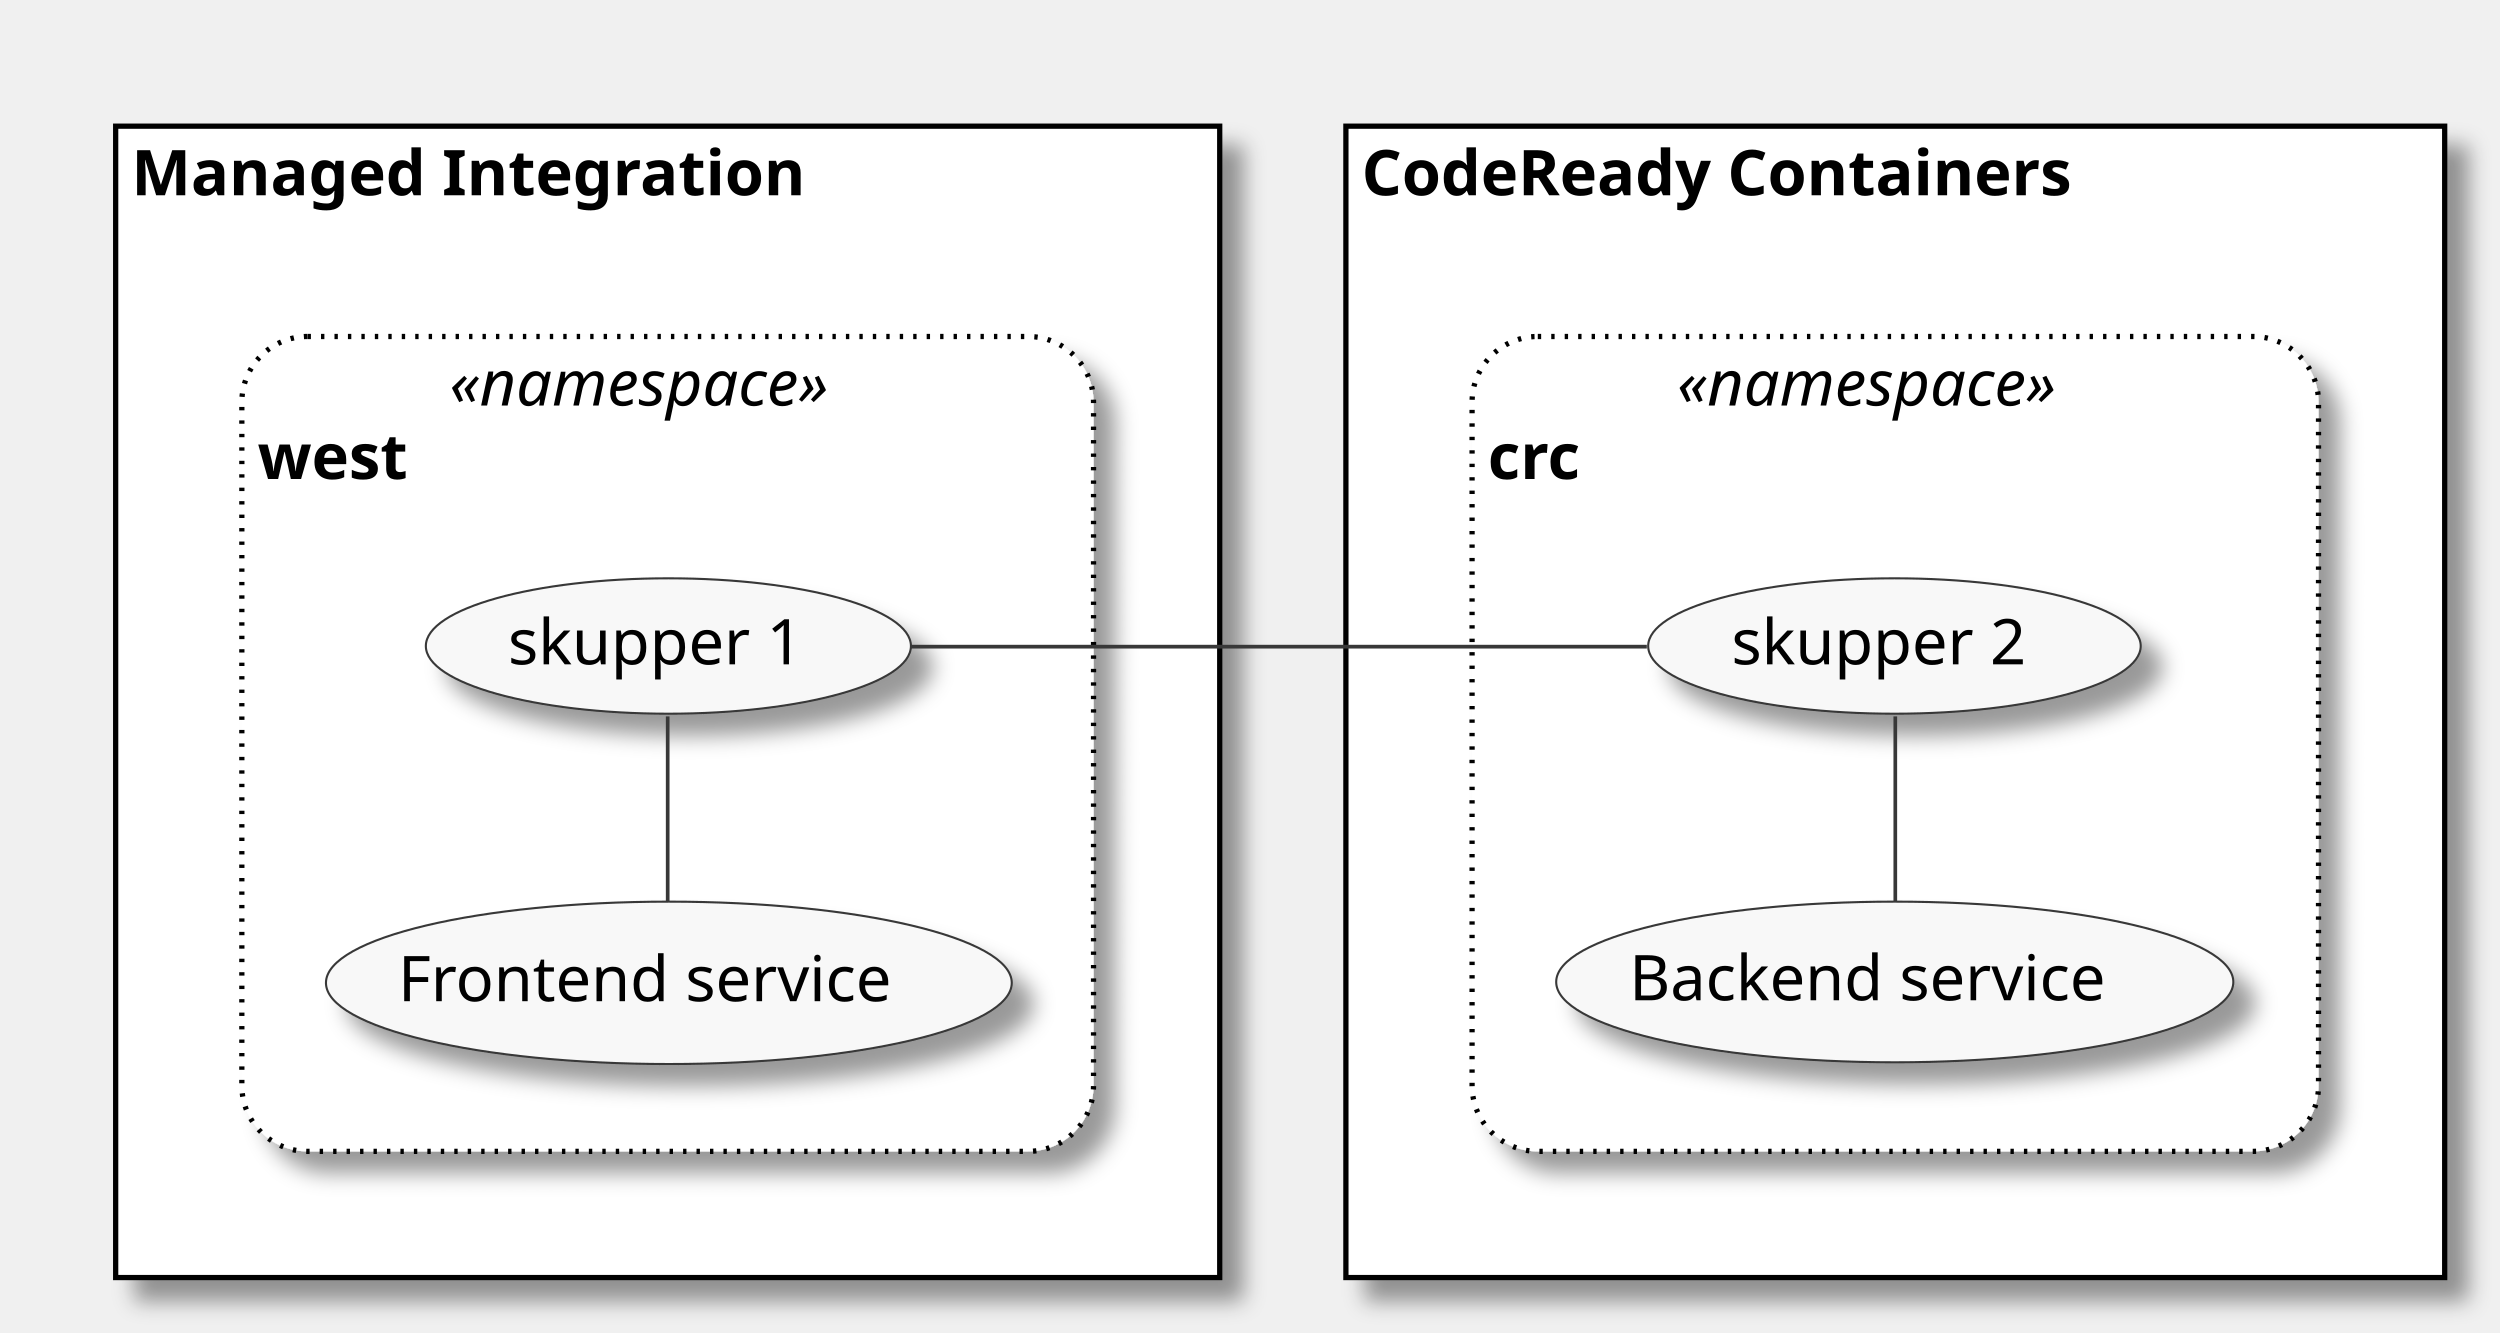
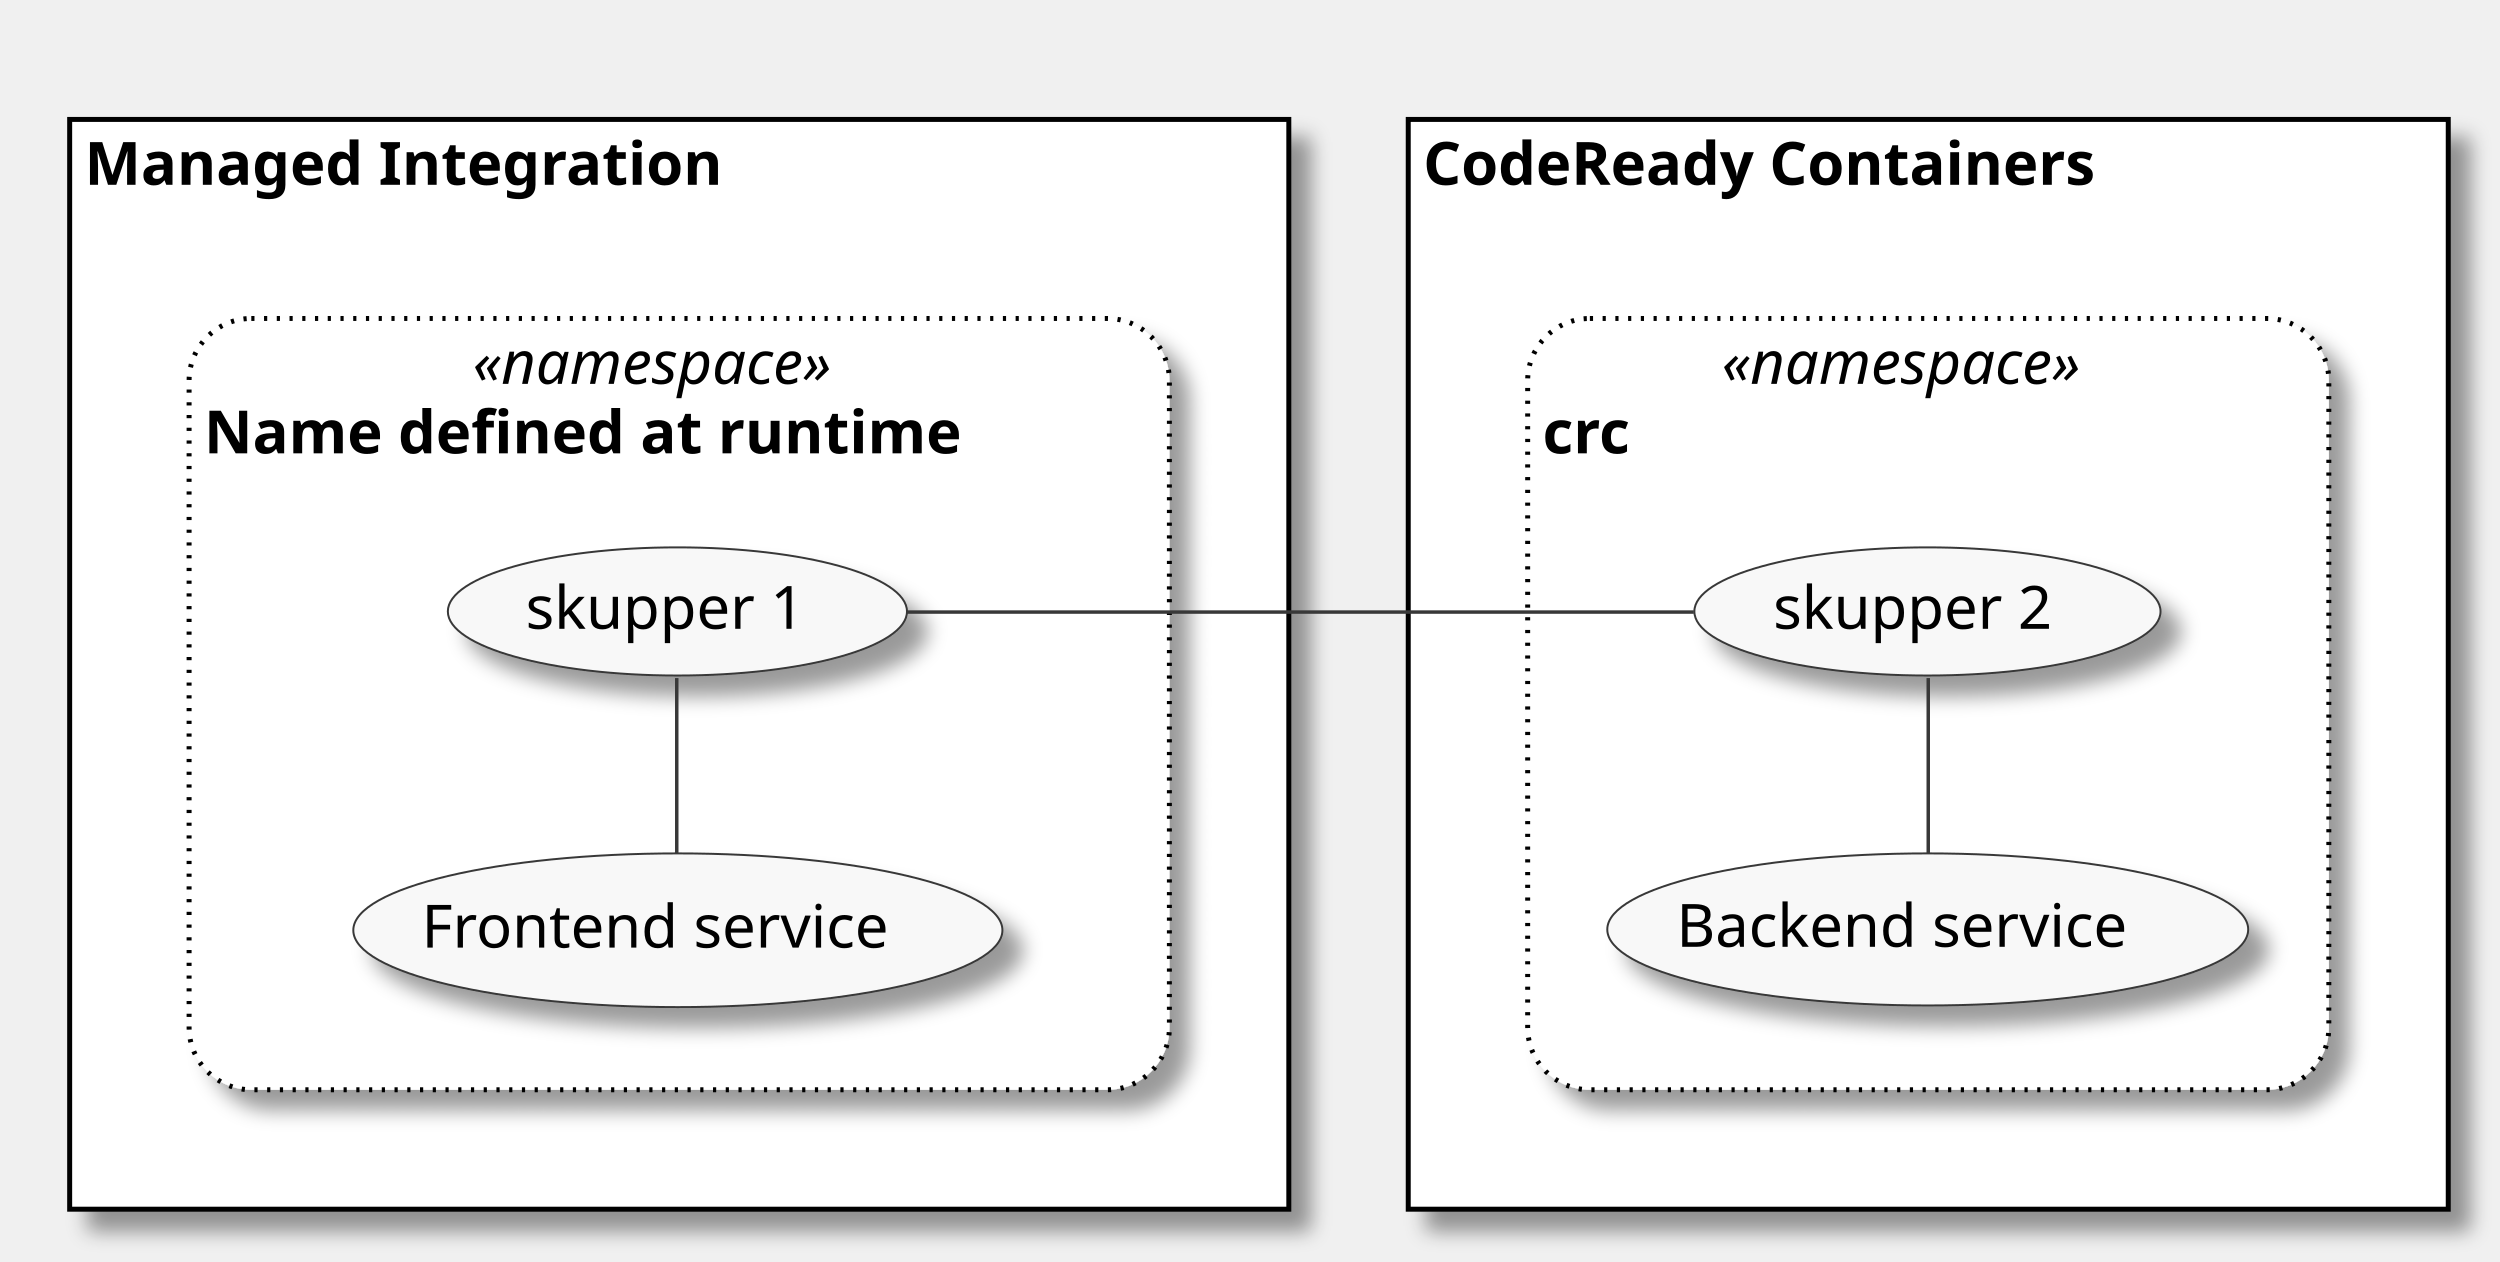
- <svg xmlns="http://www.w3.org/2000/svg" contentScriptType="application/ecmascript" contentStyleType="text/css" height="396.875px" preserveAspectRatio="none" style="width:743px;height:396px;" version="1.1" viewBox="0 0 743 396" width="743.75px" zoomAndPan="magnify">
+ <svg xmlns="http://www.w3.org/2000/svg" contentScriptType="application/ecmascript" contentStyleType="text/css" height="396.875px" preserveAspectRatio="none" style="width:785px;height:396px;" version="1.1" viewBox="0 0 785 396" width="785.938px" zoomAndPan="magnify">
  <defs>
-     <filter height="300%" id="f1c7mwszxxw7n4" width="300%" x="-1" y="-1">
+     <filter height="300%" id="f7vxoe90zel0g" width="300%" x="-1" y="-1">
      <feGaussianBlur result="blurOut" stdDeviation="3.125" />
      <feColorMatrix in="blurOut" result="blurOut2" type="matrix" values="0 0 0 0 0 0 0 0 0 0 0 0 0 0 0 0 0 0 .4 0" />
      <feOffset dx="6.25" dy="6.25" in="blurOut2" result="blurOut3" />
      <feBlend in="SourceGraphic" in2="blurOut3" mode="normal" />
    </filter>
  </defs>
  <g>
-     <rect fill="#FFFFFF" filter="url(#f1c7mwszxxw7n4)" height="342.188" style="stroke: #000000; stroke-width: 1.562;" width="328.125" x="34.375" y="37.5" />
-     <text fill="#000000" font-family="sans-serif" font-size="18.75" font-weight="bold" lengthAdjust="spacingAndGlyphs" textLength="239.062" x="39.062" y="58.029">Managed Integration</text>
-     <rect fill="#FFFFFF" filter="url(#f1c7mwszxxw7n4)" height="242.188" rx="19.531" ry="19.531" style="stroke: #000000; stroke-width: 1.562; stroke-dasharray: 1.0,3.0;" width="253.125" x="71.875" y="100" />
-     <text fill="#000000" font-family="sans-serif" font-size="18.75" font-style="italic" lengthAdjust="spacingAndGlyphs" textLength="129.688" x="133.594" y="120.529">«namespace»</text>
-     <text fill="#000000" font-family="sans-serif" font-size="18.75" font-weight="bold" lengthAdjust="spacingAndGlyphs" textLength="54.688" x="76.562" y="142.355">west</text>
-     <rect fill="#FFFFFF" filter="url(#f1c7mwszxxw7n4)" height="342.188" style="stroke: #000000; stroke-width: 1.562;" width="326.562" x="400" y="37.5" />
-     <text fill="#000000" font-family="sans-serif" font-size="18.75" font-weight="bold" lengthAdjust="spacingAndGlyphs" textLength="256.25" x="404.688" y="58.029">CodeReady Containers</text>
-     <rect fill="#FFFFFF" filter="url(#f1c7mwszxxw7n4)" height="242.188" rx="19.531" ry="19.531" style="stroke: #000000; stroke-width: 1.562; stroke-dasharray: 1.0,3.0;" width="251.562" x="437.5" y="100" />
-     <text fill="#000000" font-family="sans-serif" font-size="18.75" font-style="italic" lengthAdjust="spacingAndGlyphs" textLength="129.688" x="498.438" y="120.529">«namespace»</text>
-     <text fill="#000000" font-family="sans-serif" font-size="18.75" font-weight="bold" lengthAdjust="spacingAndGlyphs" textLength="35.938" x="442.188" y="142.355">crc</text>
-     <ellipse cx="198.787" cy="292.101" fill="#F8F8F8" filter="url(#f1c7mwszxxw7n4)" rx="101.912" ry="24.132" style="stroke: #383838; stroke-width: 0.625;" />
-     <text fill="#000000" font-family="sans-serif" font-size="18.75" lengthAdjust="spacingAndGlyphs" textLength="160.938" x="118.318" y="297.546">Frontend service</text>
-     <ellipse cx="198.646" cy="191.996" fill="#F8F8F8" filter="url(#f1c7mwszxxw7n4)" rx="72.084" ry="20.121" style="stroke: #383838; stroke-width: 0.625;" />
-     <text fill="#000000" font-family="sans-serif" font-size="18.75" lengthAdjust="spacingAndGlyphs" textLength="95.312" x="150.99" y="197.44">skupper 1</text>
-     <ellipse cx="563.123" cy="291.843" fill="#F8F8F8" filter="url(#f1c7mwszxxw7n4)" rx="100.623" ry="23.875" style="stroke: #383838; stroke-width: 0.625;" />
-     <text fill="#000000" font-family="sans-serif" font-size="18.75" lengthAdjust="spacingAndGlyphs" textLength="157.812" x="484.217" y="297.288">Backend service</text>
-     <ellipse cx="563.032" cy="191.996" fill="#F8F8F8" filter="url(#f1c7mwszxxw7n4)" rx="73.189" ry="20.121" style="stroke: #383838; stroke-width: 0.625;" />
-     <text fill="#000000" font-family="sans-serif" font-size="18.75" lengthAdjust="spacingAndGlyphs" textLength="96.875" x="514.595" y="197.44">skupper 2</text>
-     <path d="M198.438,267.969 C198.438,249.615 198.438,231.262 198.438,212.909 " fill="none" id="Frontend service-skupper 1" style="stroke: #383838; stroke-width: 1.094;" />
-     <path d="M270.602,192.188 C333.72,192.188 425.812,192.188 489.438,192.188 " fill="none" id="skupper 1-skupper 2" style="stroke: #383838; stroke-width: 1.094;" />
-     <path d="M563.281,267.969 C563.281,249.615 563.281,231.262 563.281,212.909 " fill="none" id="Backend service-skupper 2" style="stroke: #383838; stroke-width: 1.094;" />
+     <rect fill="#FFFFFF" filter="url(#f7vxoe90zel0g)" height="342.188" style="stroke: #000000; stroke-width: 1.562;" width="382.812" x="21.875" y="37.5" />
+     <text fill="#000000" font-family="sans-serif" font-size="18.75" font-weight="bold" lengthAdjust="spacingAndGlyphs" textLength="239.062" x="26.562" y="58.029">Managed Integration</text>
+     <rect fill="#FFFFFF" filter="url(#f7vxoe90zel0g)" height="242.188" rx="19.531" ry="19.531" style="stroke: #000000; stroke-width: 1.562; stroke-dasharray: 1.0,3.0;" width="307.812" x="59.375" y="100" />
+     <text fill="#000000" font-family="sans-serif" font-size="18.75" font-style="italic" lengthAdjust="spacingAndGlyphs" textLength="129.688" x="148.438" y="120.529">«namespace»</text>
+     <text fill="#000000" font-family="sans-serif" font-size="18.75" font-weight="bold" lengthAdjust="spacingAndGlyphs" textLength="282.812" x="64.062" y="142.355">Name defined at runtime</text>
+     <rect fill="#FFFFFF" filter="url(#f7vxoe90zel0g)" height="342.188" style="stroke: #000000; stroke-width: 1.562;" width="326.562" x="442.188" y="37.5" />
+     <text fill="#000000" font-family="sans-serif" font-size="18.75" font-weight="bold" lengthAdjust="spacingAndGlyphs" textLength="256.25" x="446.875" y="58.029">CodeReady Containers</text>
+     <rect fill="#FFFFFF" filter="url(#f7vxoe90zel0g)" height="242.188" rx="19.531" ry="19.531" style="stroke: #000000; stroke-width: 1.562; stroke-dasharray: 1.0,3.0;" width="251.562" x="479.688" y="100" />
+     <text fill="#000000" font-family="sans-serif" font-size="18.75" font-style="italic" lengthAdjust="spacingAndGlyphs" textLength="129.688" x="540.625" y="120.529">«namespace»</text>
+     <text fill="#000000" font-family="sans-serif" font-size="18.75" font-weight="bold" lengthAdjust="spacingAndGlyphs" textLength="35.938" x="484.375" y="142.355">crc</text>
+     <ellipse cx="212.85" cy="292.101" fill="#F8F8F8" filter="url(#f7vxoe90zel0g)" rx="101.912" ry="24.132" style="stroke: #383838; stroke-width: 0.625;" />
+     <text fill="#000000" font-family="sans-serif" font-size="18.75" lengthAdjust="spacingAndGlyphs" textLength="160.938" x="132.381" y="297.546">Frontend service</text>
+     <ellipse cx="212.709" cy="191.996" fill="#F8F8F8" filter="url(#f7vxoe90zel0g)" rx="72.084" ry="20.121" style="stroke: #383838; stroke-width: 0.625;" />
+     <text fill="#000000" font-family="sans-serif" font-size="18.75" lengthAdjust="spacingAndGlyphs" textLength="95.312" x="165.052" y="197.44">skupper 1</text>
+     <ellipse cx="605.31" cy="291.843" fill="#F8F8F8" filter="url(#f7vxoe90zel0g)" rx="100.623" ry="23.875" style="stroke: #383838; stroke-width: 0.625;" />
+     <text fill="#000000" font-family="sans-serif" font-size="18.75" lengthAdjust="spacingAndGlyphs" textLength="157.812" x="526.404" y="297.288">Backend service</text>
+     <ellipse cx="605.22" cy="191.996" fill="#F8F8F8" filter="url(#f7vxoe90zel0g)" rx="73.189" ry="20.121" style="stroke: #383838; stroke-width: 0.625;" />
+     <text fill="#000000" font-family="sans-serif" font-size="18.75" lengthAdjust="spacingAndGlyphs" textLength="96.875" x="556.782" y="197.44">skupper 2</text>
+     <path d="M212.5,267.969 C212.5,249.615 212.5,231.262 212.5,212.909 " fill="none" id="Frontend service-skupper 1" style="stroke: #383838; stroke-width: 1.094;" />
+     <path d="M284.661,192.188 C354.655,192.188 461.356,192.188 531.855,192.188 " fill="none" id="skupper 1-skupper 2" style="stroke: #383838; stroke-width: 1.094;" />
+     <path d="M605.469,267.969 C605.469,249.615 605.469,231.262 605.469,212.909 " fill="none" id="Backend service-skupper 2" style="stroke: #383838; stroke-width: 1.094;" />
  </g>
</svg>
